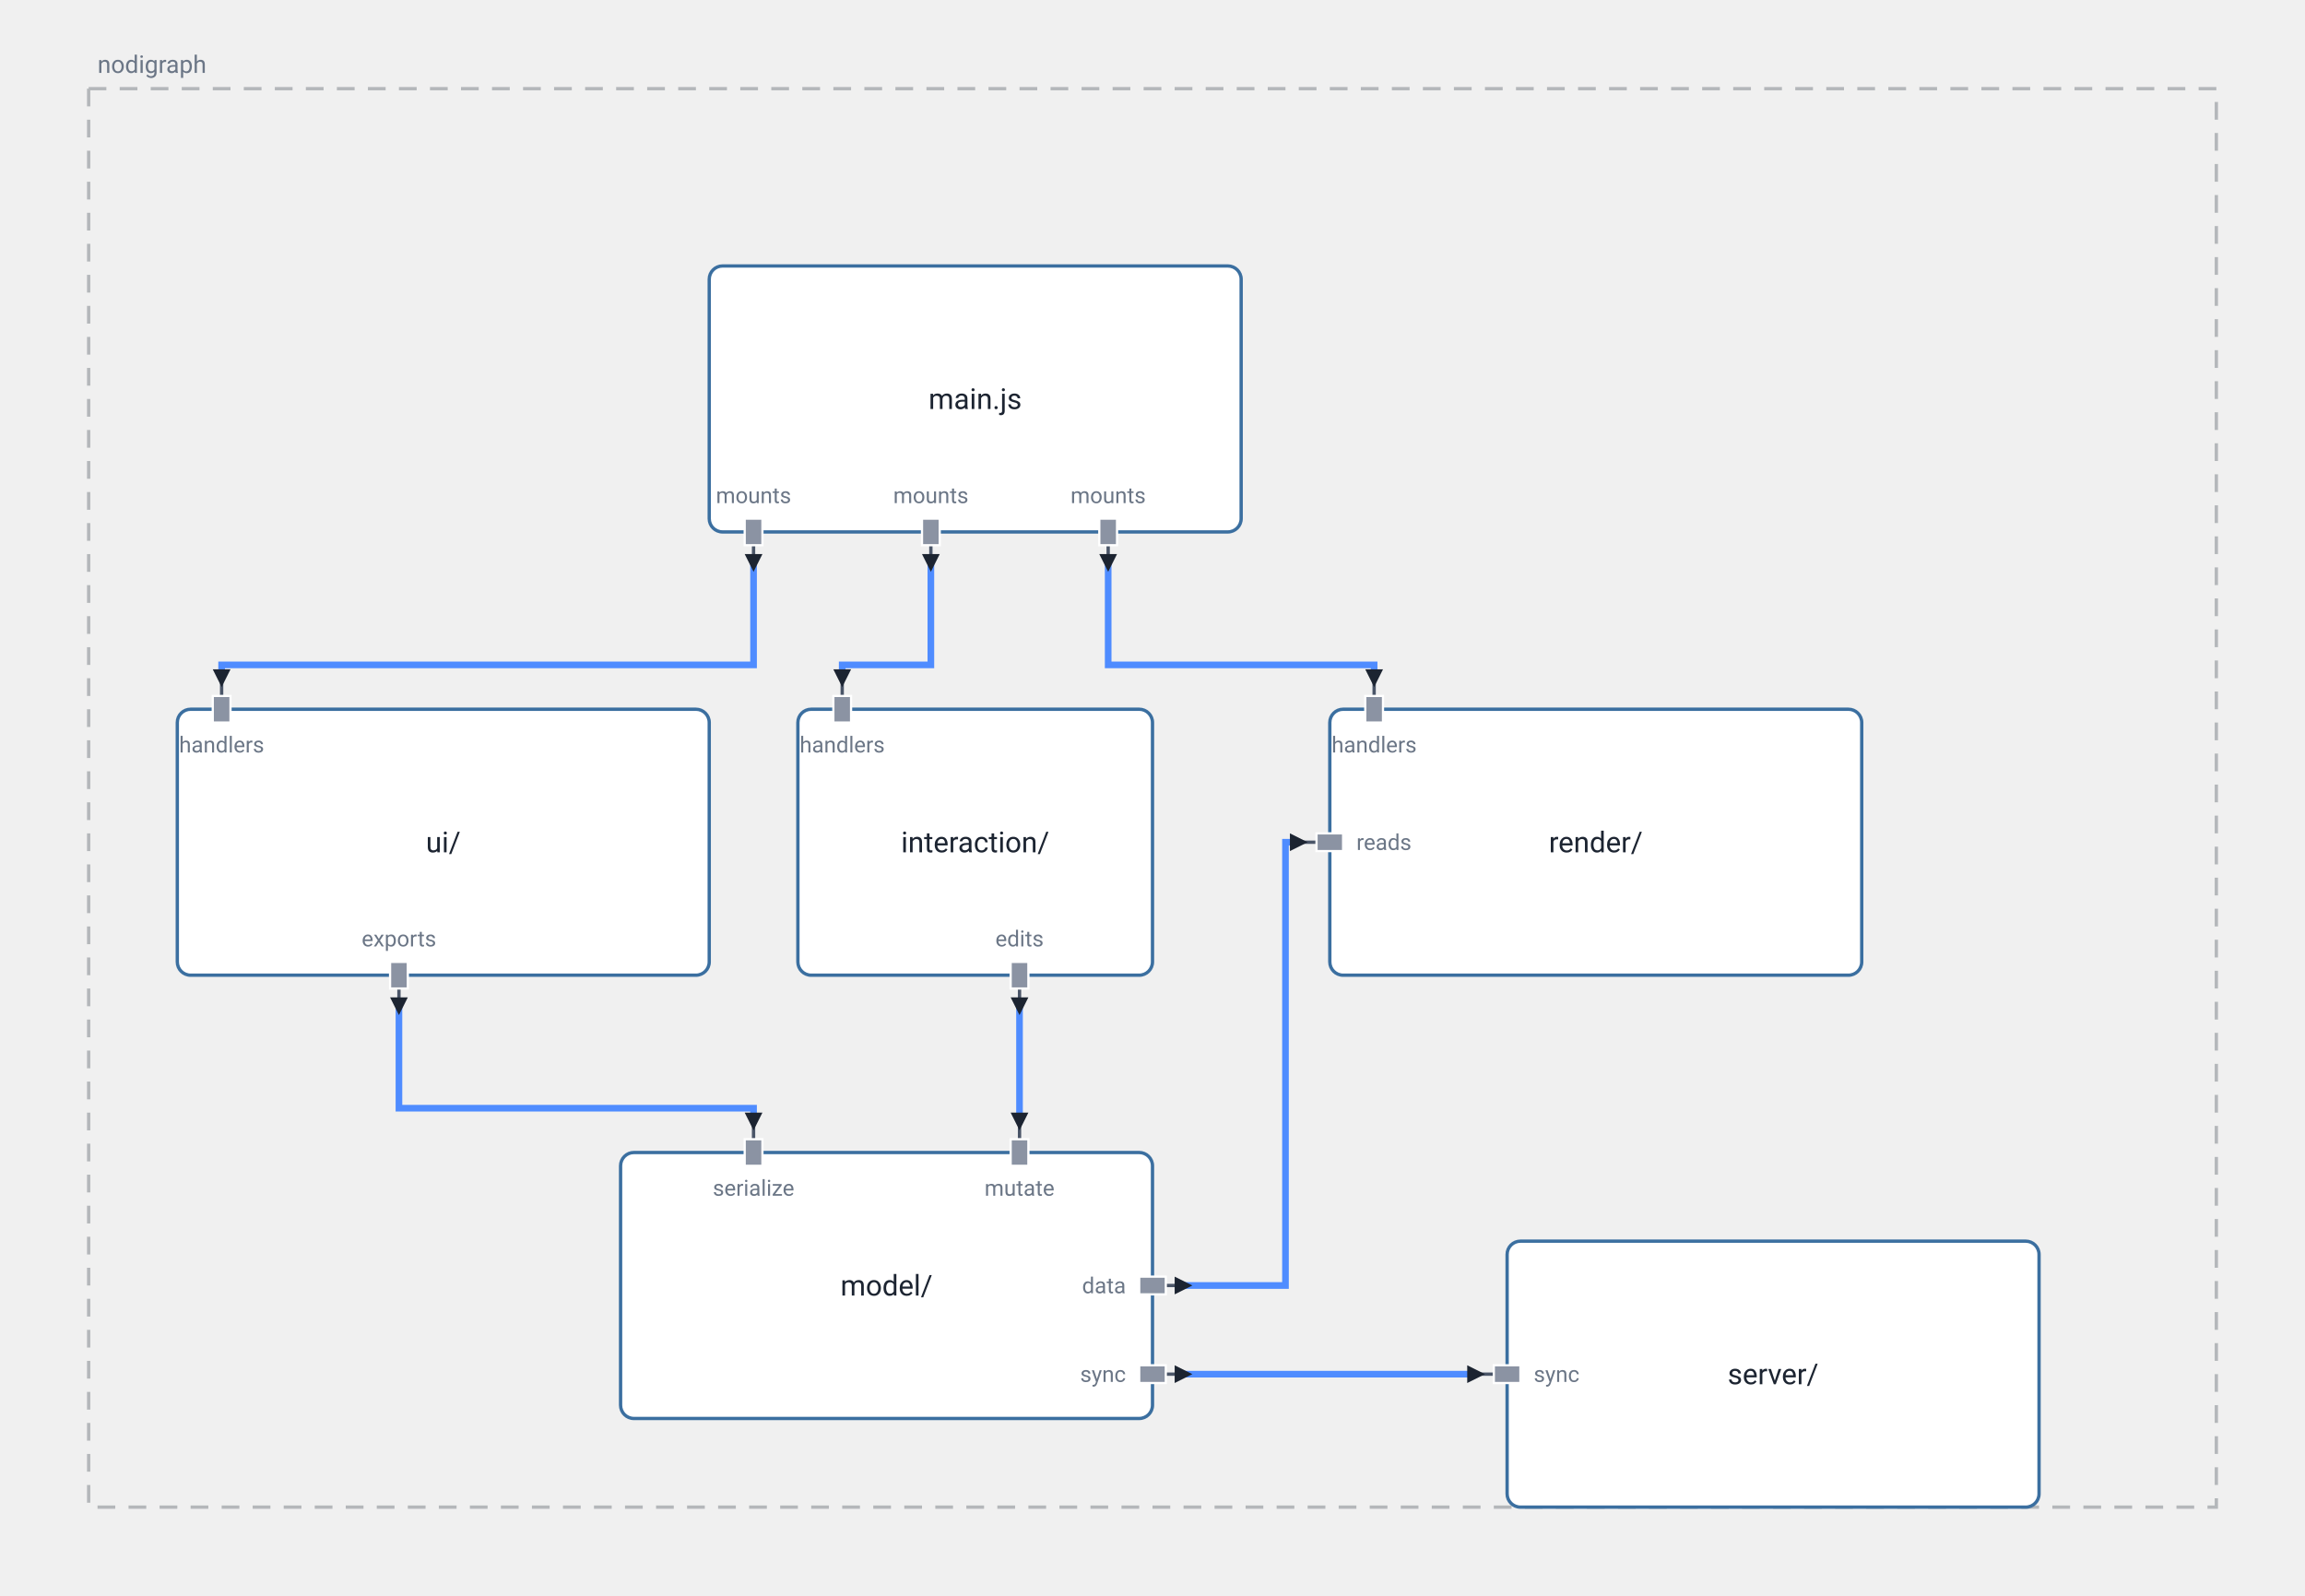
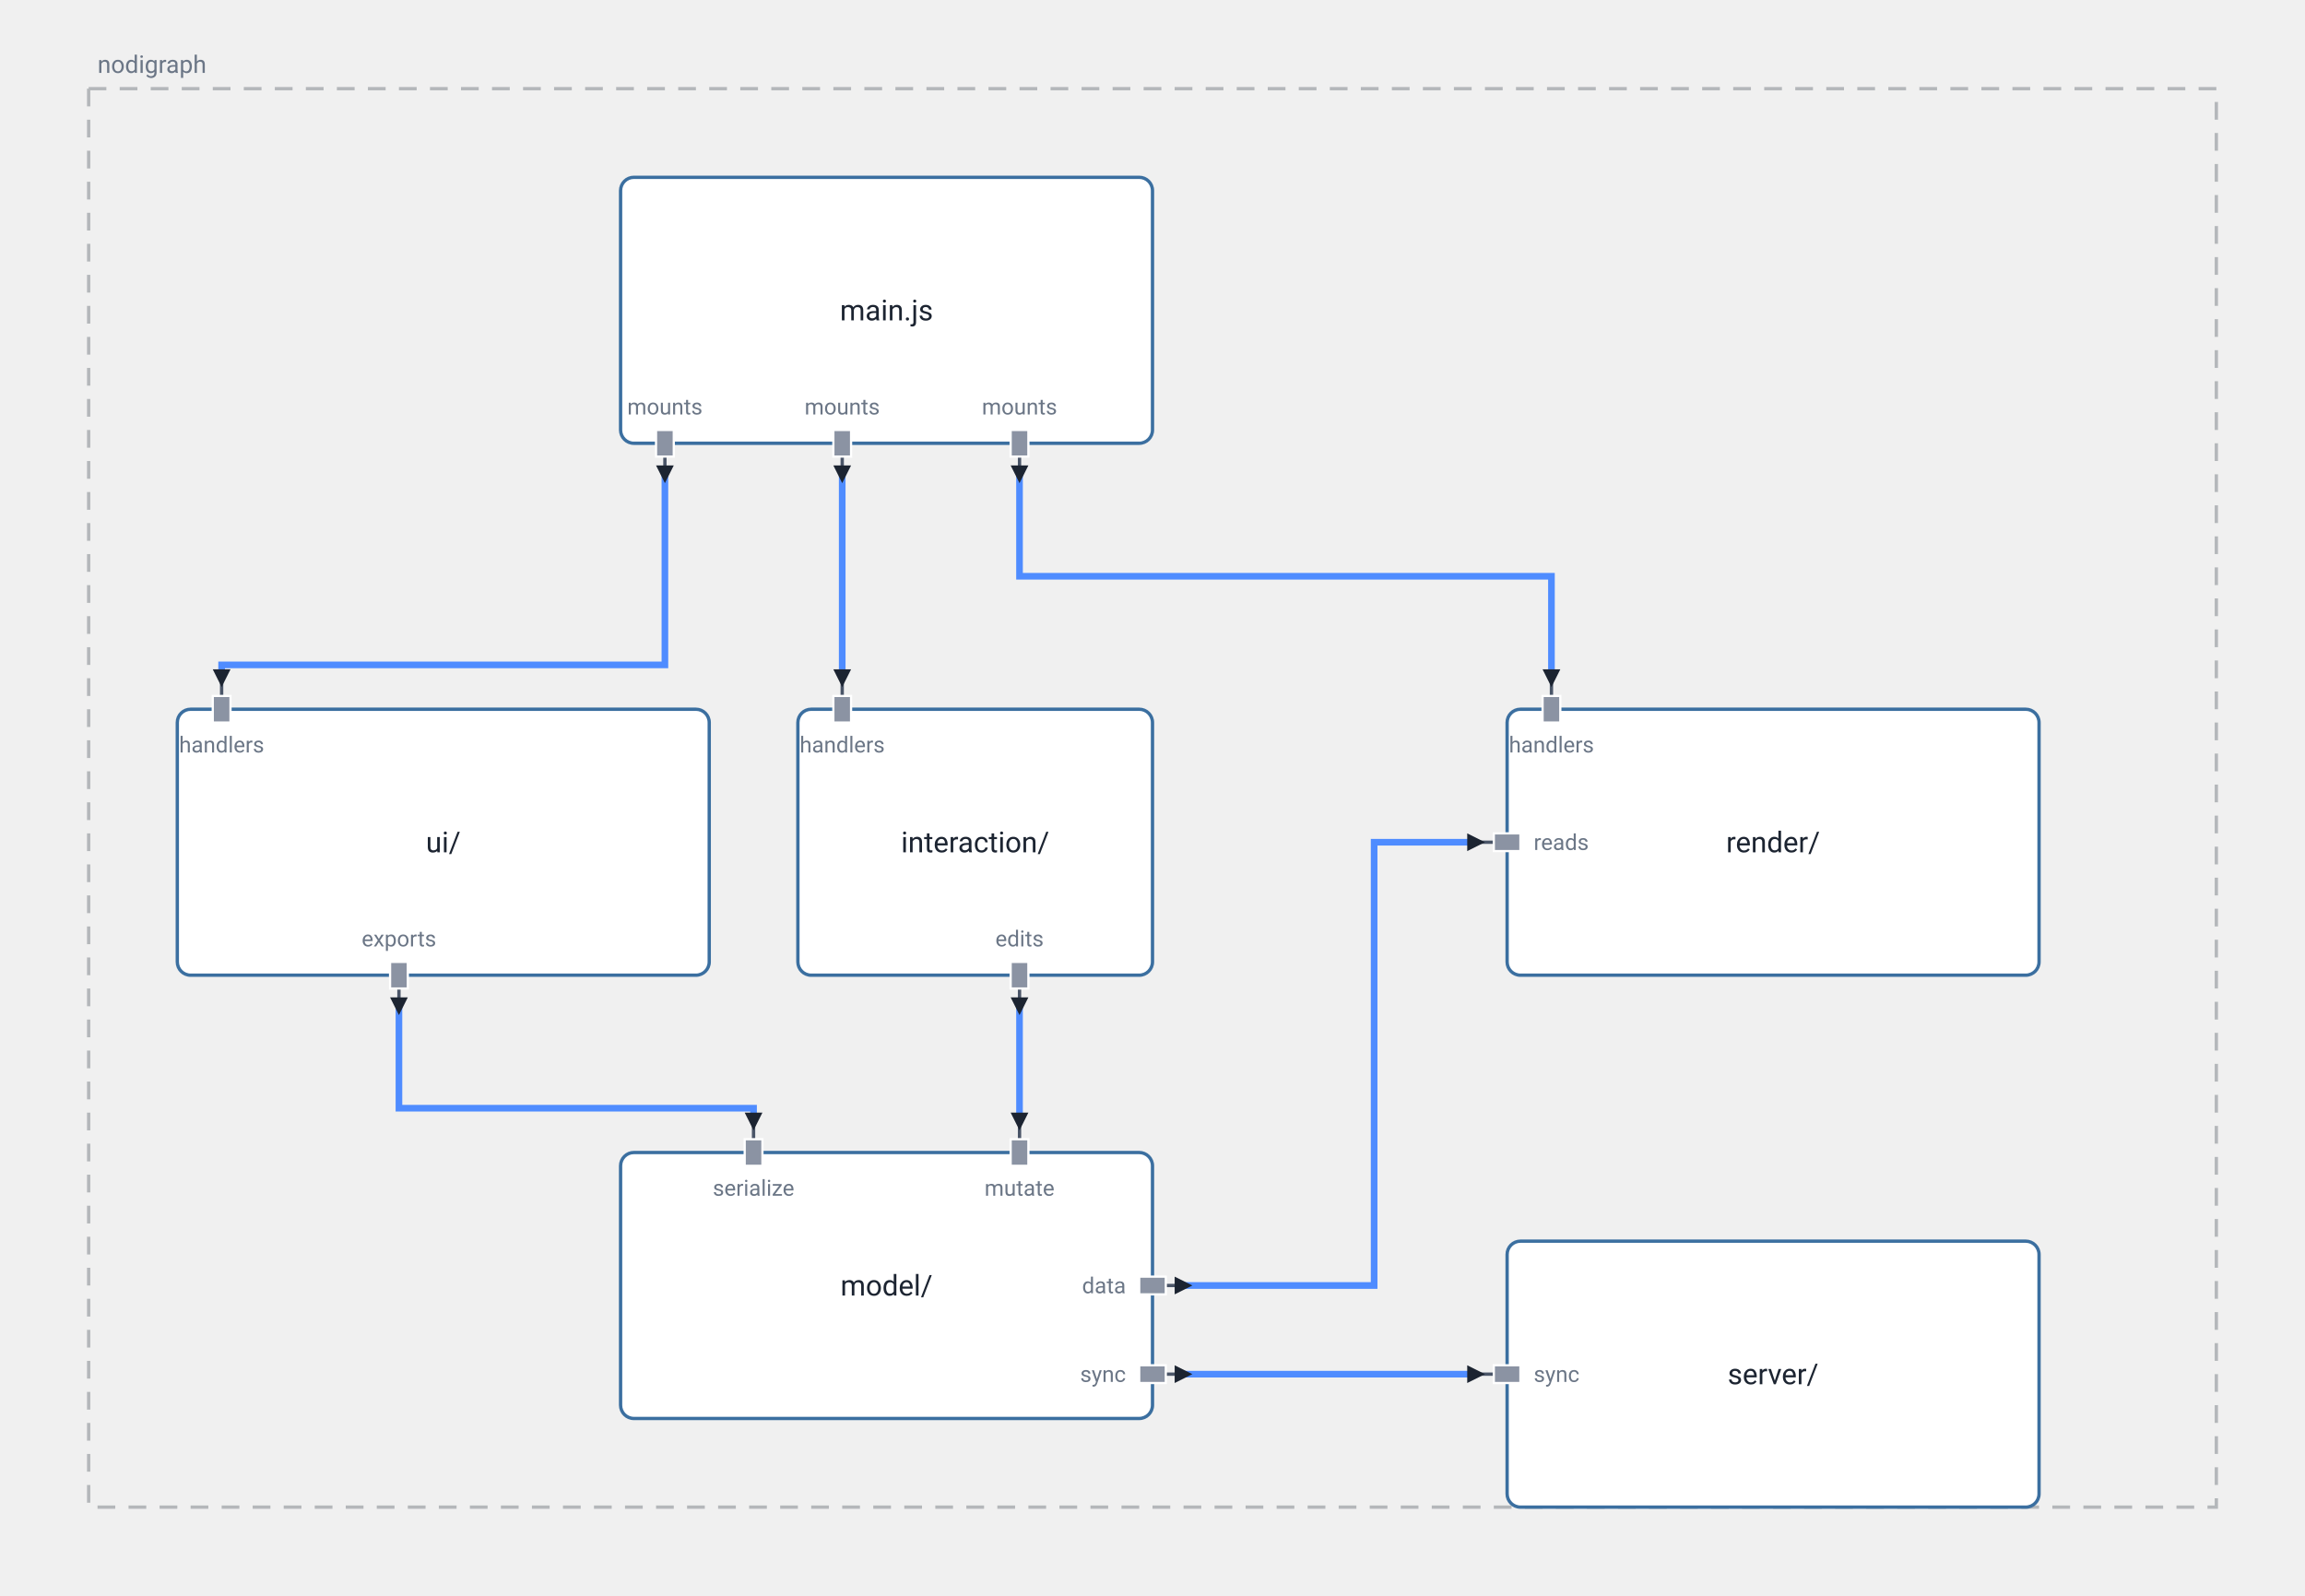
<svg xmlns="http://www.w3.org/2000/svg" width="1040" height="720" viewBox="0 0 1040 720">
  <defs>
    <clipPath id="clip-0">
-       <path d="M 326 120 L 554 120 A 6 6 0 0 1 560 126 L 560 234 A 6 6 0 0 1 554 240 L 326 240 A 6 6 0 0 1 320 234 L 320 126 A 6 6 0 0 1 326 120 Z" />
+       <path d="M 286 80 L 514 80 A 6 6 0 0 1 520 86 L 520 194 A 6 6 0 0 1 514 200 L 286 200 A 6 6 0 0 1 280 194 L 280 86 A 6 6 0 0 1 286 80 Z" />
    </clipPath>
    <clipPath id="clip-1">
      <path d="M 86 320 L 314 320 A 6 6 0 0 1 320 326 L 320 434 A 6 6 0 0 1 314 440 L 86 440 A 6 6 0 0 1 80 434 L 80 326 A 6 6 0 0 1 86 320 Z" />
    </clipPath>
    <clipPath id="clip-2">
      <path d="M 366 320 L 514 320 A 6 6 0 0 1 520 326 L 520 434 A 6 6 0 0 1 514 440 L 366 440 A 6 6 0 0 1 360 434 L 360 326 A 6 6 0 0 1 366 320 Z" />
    </clipPath>
    <clipPath id="clip-3">
-       <path d="M 606 320 L 834 320 A 6 6 0 0 1 840 326 L 840 434 A 6 6 0 0 1 834 440 L 606 440 A 6 6 0 0 1 600 434 L 600 326 A 6 6 0 0 1 606 320 Z" />
+       <path d="M 686 320 L 914 320 A 6 6 0 0 1 920 326 L 920 434 A 6 6 0 0 1 914 440 L 686 440 A 6 6 0 0 1 680 434 L 680 326 A 6 6 0 0 1 686 320 Z" />
    </clipPath>
    <clipPath id="clip-4">
      <path d="M 286 520 L 514 520 A 6 6 0 0 1 520 526 L 520 634 A 6 6 0 0 1 514 640 L 286 640 A 6 6 0 0 1 280 634 L 280 526 A 6 6 0 0 1 286 520 Z" />
    </clipPath>
    <clipPath id="clip-5">
      <path d="M 686 560 L 914 560 A 6 6 0 0 1 920 566 L 920 674 A 6 6 0 0 1 914 680 L 686 680 A 6 6 0 0 1 680 674 L 680 566 A 6 6 0 0 1 686 560 Z" />
    </clipPath>
  </defs>
-   <path d="M 340 254 L 340 300 L 100 300 L 100 306" stroke="#4f8cff" stroke-width="3" stroke-linecap="round" stroke-linejoin="miter" fill="none" />
-   <path d="M 420 254 L 420 300 L 380 300 L 380 306" stroke="#4f8cff" stroke-width="3" stroke-linecap="round" stroke-linejoin="miter" fill="none" />
-   <path d="M 500 254 L 500 300 L 620 300 L 620 306" stroke="#4f8cff" stroke-width="3" stroke-linecap="round" stroke-linejoin="miter" fill="none" />
+   <path d="M 300 214 L 300 300 L 100 300 L 100 306" stroke="#4f8cff" stroke-width="3" stroke-linecap="round" stroke-linejoin="miter" fill="none" />
+   <path d="M 380 214 L 380 306" stroke="#4f8cff" stroke-width="3" stroke-linecap="round" stroke-linejoin="miter" fill="none" />
+   <path d="M 460 214 L 460 260 L 700 260 L 700 306" stroke="#4f8cff" stroke-width="3" stroke-linecap="round" stroke-linejoin="miter" fill="none" />
  <path d="M 180 454 L 180 500 L 340 500 L 340 506" stroke="#4f8cff" stroke-width="3" stroke-linecap="round" stroke-linejoin="miter" fill="none" />
  <path d="M 460 454 L 460 506" stroke="#4f8cff" stroke-width="3" stroke-linecap="round" stroke-linejoin="miter" fill="none" />
-   <path d="M 534 580 L 580 580 L 580 380 L 586 380" stroke="#4f8cff" stroke-width="3" stroke-linecap="round" stroke-linejoin="miter" fill="none" />
+   <path d="M 534 580 L 620 580 L 620 380 L 666 380" stroke="#4f8cff" stroke-width="3" stroke-linecap="round" stroke-linejoin="miter" fill="none" />
  <path d="M 534 620 L 666 620" stroke="#4f8cff" stroke-width="3" stroke-linecap="round" stroke-linejoin="miter" fill="none" />
  <path d="M 40 40 L 1000 40 L 1000 680 L 40 680 Z" stroke="rgba(28, 36, 49, 0.28)" stroke-width="1.5" stroke-linecap="butt" stroke-linejoin="miter" fill="none" stroke-dasharray="8 6" />
  <text x="44" y="34" text-anchor="start" dy="-0.1em" font-family="-apple-system, Segoe UI, Roboto, sans-serif" font-size="11px" font-weight="normal" font-style="normal" fill="#6b7686">nodigraph</text>
-   <path d="M 326 120 L 554 120 A 6 6 0 0 1 560 126 L 560 234 A 6 6 0 0 1 554 240 L 326 240 A 6 6 0 0 1 320 234 L 320 126 A 6 6 0 0 1 326 120 Z" fill="#ffffff" />
-   <path d="M 326 120 L 554 120 A 6 6 0 0 1 560 126 L 560 234 A 6 6 0 0 1 554 240 L 326 240 A 6 6 0 0 1 320 234 L 320 126 A 6 6 0 0 1 326 120 Z" stroke="#3b6fa0" stroke-width="1.5" stroke-linecap="butt" stroke-linejoin="miter" fill="none" />
+   <path d="M 286 80 L 514 80 A 6 6 0 0 1 520 86 L 520 194 A 6 6 0 0 1 514 200 L 286 200 A 6 6 0 0 1 280 194 L 280 86 A 6 6 0 0 1 286 80 Z" fill="#ffffff" />
+   <path d="M 286 80 L 514 80 A 6 6 0 0 1 520 86 L 520 194 A 6 6 0 0 1 514 200 L 286 200 A 6 6 0 0 1 280 194 L 280 86 A 6 6 0 0 1 286 80 Z" stroke="#3b6fa0" stroke-width="1.5" stroke-linecap="butt" stroke-linejoin="miter" fill="none" />
  <g clip-path="url(#clip-0)">
-     <text x="440" y="180" text-anchor="middle" dy="0.35em" font-family="-apple-system, Segoe UI, Roboto, sans-serif" font-size="13px" font-weight="normal" font-style="normal" fill="#1c2431">main.js</text>
+     <text x="400" y="140" text-anchor="middle" dy="0.35em" font-family="-apple-system, Segoe UI, Roboto, sans-serif" font-size="13px" font-weight="normal" font-style="normal" fill="#1c2431">main.js</text>
  </g>
-   <path d="M 340 240 L 340 254" stroke="#4a5568" stroke-width="1.5" stroke-linecap="butt" stroke-linejoin="miter" fill="none" />
-   <path d="M 336 234 L 344 234 L 344 246 L 336 246 Z" fill="#8b93a3" />
-   <path d="M 336 234 L 344 234 L 344 246 L 336 246 Z" stroke="#ffffff" stroke-width="1" stroke-linecap="butt" stroke-linejoin="miter" fill="none" />
-   <path d="M 340 258 L 336 250 L 344 250 Z" fill="#1c2431" />
-   <text x="340" y="228" text-anchor="middle" dy="-0.1em" font-family="-apple-system, Segoe UI, Roboto, sans-serif" font-size="10px" font-weight="normal" font-style="normal" fill="#6b7686">mounts</text>
-   <path d="M 420 240 L 420 254" stroke="#4a5568" stroke-width="1.5" stroke-linecap="butt" stroke-linejoin="miter" fill="none" />
-   <path d="M 416 234 L 424 234 L 424 246 L 416 246 Z" fill="#8b93a3" />
-   <path d="M 416 234 L 424 234 L 424 246 L 416 246 Z" stroke="#ffffff" stroke-width="1" stroke-linecap="butt" stroke-linejoin="miter" fill="none" />
-   <path d="M 420 258 L 416 250 L 424 250 Z" fill="#1c2431" />
-   <text x="420" y="228" text-anchor="middle" dy="-0.1em" font-family="-apple-system, Segoe UI, Roboto, sans-serif" font-size="10px" font-weight="normal" font-style="normal" fill="#6b7686">mounts</text>
-   <path d="M 500 240 L 500 254" stroke="#4a5568" stroke-width="1.5" stroke-linecap="butt" stroke-linejoin="miter" fill="none" />
-   <path d="M 496 234 L 504 234 L 504 246 L 496 246 Z" fill="#8b93a3" />
-   <path d="M 496 234 L 504 234 L 504 246 L 496 246 Z" stroke="#ffffff" stroke-width="1" stroke-linecap="butt" stroke-linejoin="miter" fill="none" />
-   <path d="M 500 258 L 496 250 L 504 250 Z" fill="#1c2431" />
-   <text x="500" y="228" text-anchor="middle" dy="-0.1em" font-family="-apple-system, Segoe UI, Roboto, sans-serif" font-size="10px" font-weight="normal" font-style="normal" fill="#6b7686">mounts</text>
+   <path d="M 300 200 L 300 214" stroke="#4a5568" stroke-width="1.5" stroke-linecap="butt" stroke-linejoin="miter" fill="none" />
+   <path d="M 296 194 L 304 194 L 304 206 L 296 206 Z" fill="#8b93a3" />
+   <path d="M 296 194 L 304 194 L 304 206 L 296 206 Z" stroke="#ffffff" stroke-width="1" stroke-linecap="butt" stroke-linejoin="miter" fill="none" />
+   <path d="M 300 218 L 296 210 L 304 210 Z" fill="#1c2431" />
+   <text x="300" y="188" text-anchor="middle" dy="-0.1em" font-family="-apple-system, Segoe UI, Roboto, sans-serif" font-size="10px" font-weight="normal" font-style="normal" fill="#6b7686">mounts</text>
+   <path d="M 380 200 L 380 214" stroke="#4a5568" stroke-width="1.5" stroke-linecap="butt" stroke-linejoin="miter" fill="none" />
+   <path d="M 376 194 L 384 194 L 384 206 L 376 206 Z" fill="#8b93a3" />
+   <path d="M 376 194 L 384 194 L 384 206 L 376 206 Z" stroke="#ffffff" stroke-width="1" stroke-linecap="butt" stroke-linejoin="miter" fill="none" />
+   <path d="M 380 218 L 376 210 L 384 210 Z" fill="#1c2431" />
+   <text x="380" y="188" text-anchor="middle" dy="-0.1em" font-family="-apple-system, Segoe UI, Roboto, sans-serif" font-size="10px" font-weight="normal" font-style="normal" fill="#6b7686">mounts</text>
+   <path d="M 460 200 L 460 214" stroke="#4a5568" stroke-width="1.5" stroke-linecap="butt" stroke-linejoin="miter" fill="none" />
+   <path d="M 456 194 L 464 194 L 464 206 L 456 206 Z" fill="#8b93a3" />
+   <path d="M 456 194 L 464 194 L 464 206 L 456 206 Z" stroke="#ffffff" stroke-width="1" stroke-linecap="butt" stroke-linejoin="miter" fill="none" />
+   <path d="M 460 218 L 456 210 L 464 210 Z" fill="#1c2431" />
+   <text x="460" y="188" text-anchor="middle" dy="-0.1em" font-family="-apple-system, Segoe UI, Roboto, sans-serif" font-size="10px" font-weight="normal" font-style="normal" fill="#6b7686">mounts</text>
  <path d="M 86 320 L 314 320 A 6 6 0 0 1 320 326 L 320 434 A 6 6 0 0 1 314 440 L 86 440 A 6 6 0 0 1 80 434 L 80 326 A 6 6 0 0 1 86 320 Z" fill="#ffffff" />
  <path d="M 86 320 L 314 320 A 6 6 0 0 1 320 326 L 320 434 A 6 6 0 0 1 314 440 L 86 440 A 6 6 0 0 1 80 434 L 80 326 A 6 6 0 0 1 86 320 Z" stroke="#3b6fa0" stroke-width="1.5" stroke-linecap="butt" stroke-linejoin="miter" fill="none" />
  <g clip-path="url(#clip-1)">
    <text x="200" y="380" text-anchor="middle" dy="0.35em" font-family="-apple-system, Segoe UI, Roboto, sans-serif" font-size="13px" font-weight="normal" font-style="normal" fill="#1c2431">ui/</text>
  </g>
  <path d="M 100 320 L 100 306" stroke="#4a5568" stroke-width="1.5" stroke-linecap="butt" stroke-linejoin="miter" fill="none" />
  <path d="M 96 314 L 104 314 L 104 326 L 96 326 Z" fill="#8b93a3" />
  <path d="M 96 314 L 104 314 L 104 326 L 96 326 Z" stroke="#ffffff" stroke-width="1" stroke-linecap="butt" stroke-linejoin="miter" fill="none" />
  <path d="M 100 310 L 96 302 L 104 302 Z" fill="#1c2431" />
  <text x="100" y="332" text-anchor="middle" dy="0.75em" font-family="-apple-system, Segoe UI, Roboto, sans-serif" font-size="10px" font-weight="normal" font-style="normal" fill="#6b7686">handlers</text>
  <path d="M 180 440 L 180 454" stroke="#4a5568" stroke-width="1.5" stroke-linecap="butt" stroke-linejoin="miter" fill="none" />
  <path d="M 176 434 L 184 434 L 184 446 L 176 446 Z" fill="#8b93a3" />
  <path d="M 176 434 L 184 434 L 184 446 L 176 446 Z" stroke="#ffffff" stroke-width="1" stroke-linecap="butt" stroke-linejoin="miter" fill="none" />
  <path d="M 180 458 L 176 450 L 184 450 Z" fill="#1c2431" />
  <text x="180" y="428" text-anchor="middle" dy="-0.1em" font-family="-apple-system, Segoe UI, Roboto, sans-serif" font-size="10px" font-weight="normal" font-style="normal" fill="#6b7686">exports</text>
  <path d="M 366 320 L 514 320 A 6 6 0 0 1 520 326 L 520 434 A 6 6 0 0 1 514 440 L 366 440 A 6 6 0 0 1 360 434 L 360 326 A 6 6 0 0 1 366 320 Z" fill="#ffffff" />
  <path d="M 366 320 L 514 320 A 6 6 0 0 1 520 326 L 520 434 A 6 6 0 0 1 514 440 L 366 440 A 6 6 0 0 1 360 434 L 360 326 A 6 6 0 0 1 366 320 Z" stroke="#3b6fa0" stroke-width="1.5" stroke-linecap="butt" stroke-linejoin="miter" fill="none" />
  <g clip-path="url(#clip-2)">
    <text x="440" y="380" text-anchor="middle" dy="0.35em" font-family="-apple-system, Segoe UI, Roboto, sans-serif" font-size="13px" font-weight="normal" font-style="normal" fill="#1c2431">interaction/</text>
  </g>
  <path d="M 380 320 L 380 306" stroke="#4a5568" stroke-width="1.5" stroke-linecap="butt" stroke-linejoin="miter" fill="none" />
  <path d="M 376 314 L 384 314 L 384 326 L 376 326 Z" fill="#8b93a3" />
  <path d="M 376 314 L 384 314 L 384 326 L 376 326 Z" stroke="#ffffff" stroke-width="1" stroke-linecap="butt" stroke-linejoin="miter" fill="none" />
  <path d="M 380 310 L 376 302 L 384 302 Z" fill="#1c2431" />
  <text x="380" y="332" text-anchor="middle" dy="0.75em" font-family="-apple-system, Segoe UI, Roboto, sans-serif" font-size="10px" font-weight="normal" font-style="normal" fill="#6b7686">handlers</text>
  <path d="M 460 440 L 460 454" stroke="#4a5568" stroke-width="1.5" stroke-linecap="butt" stroke-linejoin="miter" fill="none" />
  <path d="M 456 434 L 464 434 L 464 446 L 456 446 Z" fill="#8b93a3" />
  <path d="M 456 434 L 464 434 L 464 446 L 456 446 Z" stroke="#ffffff" stroke-width="1" stroke-linecap="butt" stroke-linejoin="miter" fill="none" />
  <path d="M 460 458 L 456 450 L 464 450 Z" fill="#1c2431" />
  <text x="460" y="428" text-anchor="middle" dy="-0.1em" font-family="-apple-system, Segoe UI, Roboto, sans-serif" font-size="10px" font-weight="normal" font-style="normal" fill="#6b7686">edits</text>
-   <path d="M 606 320 L 834 320 A 6 6 0 0 1 840 326 L 840 434 A 6 6 0 0 1 834 440 L 606 440 A 6 6 0 0 1 600 434 L 600 326 A 6 6 0 0 1 606 320 Z" fill="#ffffff" />
-   <path d="M 606 320 L 834 320 A 6 6 0 0 1 840 326 L 840 434 A 6 6 0 0 1 834 440 L 606 440 A 6 6 0 0 1 600 434 L 600 326 A 6 6 0 0 1 606 320 Z" stroke="#3b6fa0" stroke-width="1.5" stroke-linecap="butt" stroke-linejoin="miter" fill="none" />
+   <path d="M 686 320 L 914 320 A 6 6 0 0 1 920 326 L 920 434 A 6 6 0 0 1 914 440 L 686 440 A 6 6 0 0 1 680 434 L 680 326 A 6 6 0 0 1 686 320 Z" fill="#ffffff" />
+   <path d="M 686 320 L 914 320 A 6 6 0 0 1 920 326 L 920 434 A 6 6 0 0 1 914 440 L 686 440 A 6 6 0 0 1 680 434 L 680 326 A 6 6 0 0 1 686 320 Z" stroke="#3b6fa0" stroke-width="1.5" stroke-linecap="butt" stroke-linejoin="miter" fill="none" />
  <g clip-path="url(#clip-3)">
-     <text x="720" y="380" text-anchor="middle" dy="0.35em" font-family="-apple-system, Segoe UI, Roboto, sans-serif" font-size="13px" font-weight="normal" font-style="normal" fill="#1c2431">render/</text>
+     <text x="800" y="380" text-anchor="middle" dy="0.35em" font-family="-apple-system, Segoe UI, Roboto, sans-serif" font-size="13px" font-weight="normal" font-style="normal" fill="#1c2431">render/</text>
  </g>
-   <path d="M 620 320 L 620 306" stroke="#4a5568" stroke-width="1.5" stroke-linecap="butt" stroke-linejoin="miter" fill="none" />
-   <path d="M 616 314 L 624 314 L 624 326 L 616 326 Z" fill="#8b93a3" />
-   <path d="M 616 314 L 624 314 L 624 326 L 616 326 Z" stroke="#ffffff" stroke-width="1" stroke-linecap="butt" stroke-linejoin="miter" fill="none" />
-   <path d="M 620 310 L 616 302 L 624 302 Z" fill="#1c2431" />
-   <text x="620" y="332" text-anchor="middle" dy="0.75em" font-family="-apple-system, Segoe UI, Roboto, sans-serif" font-size="10px" font-weight="normal" font-style="normal" fill="#6b7686">handlers</text>
-   <path d="M 600 380 L 586 380" stroke="#4a5568" stroke-width="1.5" stroke-linecap="butt" stroke-linejoin="miter" fill="none" />
-   <path d="M 594 376 L 606 376 L 606 384 L 594 384 Z" fill="#8b93a3" />
-   <path d="M 594 376 L 606 376 L 606 384 L 594 384 Z" stroke="#ffffff" stroke-width="1" stroke-linecap="butt" stroke-linejoin="miter" fill="none" />
-   <path d="M 590 380 L 582 384 L 582 376 Z" fill="#1c2431" />
-   <text x="612" y="380" text-anchor="start" dy="0.35em" font-family="-apple-system, Segoe UI, Roboto, sans-serif" font-size="10px" font-weight="normal" font-style="normal" fill="#6b7686">reads</text>
+   <path d="M 700 320 L 700 306" stroke="#4a5568" stroke-width="1.5" stroke-linecap="butt" stroke-linejoin="miter" fill="none" />
+   <path d="M 696 314 L 704 314 L 704 326 L 696 326 Z" fill="#8b93a3" />
+   <path d="M 696 314 L 704 314 L 704 326 L 696 326 Z" stroke="#ffffff" stroke-width="1" stroke-linecap="butt" stroke-linejoin="miter" fill="none" />
+   <path d="M 700 310 L 696 302 L 704 302 Z" fill="#1c2431" />
+   <text x="700" y="332" text-anchor="middle" dy="0.75em" font-family="-apple-system, Segoe UI, Roboto, sans-serif" font-size="10px" font-weight="normal" font-style="normal" fill="#6b7686">handlers</text>
+   <path d="M 680 380 L 666 380" stroke="#4a5568" stroke-width="1.5" stroke-linecap="butt" stroke-linejoin="miter" fill="none" />
+   <path d="M 674 376 L 686 376 L 686 384 L 674 384 Z" fill="#8b93a3" />
+   <path d="M 674 376 L 686 376 L 686 384 L 674 384 Z" stroke="#ffffff" stroke-width="1" stroke-linecap="butt" stroke-linejoin="miter" fill="none" />
+   <path d="M 670 380 L 662 384 L 662 376 Z" fill="#1c2431" />
+   <text x="692" y="380" text-anchor="start" dy="0.35em" font-family="-apple-system, Segoe UI, Roboto, sans-serif" font-size="10px" font-weight="normal" font-style="normal" fill="#6b7686">reads</text>
  <path d="M 286 520 L 514 520 A 6 6 0 0 1 520 526 L 520 634 A 6 6 0 0 1 514 640 L 286 640 A 6 6 0 0 1 280 634 L 280 526 A 6 6 0 0 1 286 520 Z" fill="#ffffff" />
  <path d="M 286 520 L 514 520 A 6 6 0 0 1 520 526 L 520 634 A 6 6 0 0 1 514 640 L 286 640 A 6 6 0 0 1 280 634 L 280 526 A 6 6 0 0 1 286 520 Z" stroke="#3b6fa0" stroke-width="1.5" stroke-linecap="butt" stroke-linejoin="miter" fill="none" />
  <g clip-path="url(#clip-4)">
    <text x="400" y="580" text-anchor="middle" dy="0.35em" font-family="-apple-system, Segoe UI, Roboto, sans-serif" font-size="13px" font-weight="normal" font-style="normal" fill="#1c2431">model/</text>
  </g>
  <path d="M 340 520 L 340 506" stroke="#4a5568" stroke-width="1.5" stroke-linecap="butt" stroke-linejoin="miter" fill="none" />
  <path d="M 336 514 L 344 514 L 344 526 L 336 526 Z" fill="#8b93a3" />
  <path d="M 336 514 L 344 514 L 344 526 L 336 526 Z" stroke="#ffffff" stroke-width="1" stroke-linecap="butt" stroke-linejoin="miter" fill="none" />
  <path d="M 340 510 L 336 502 L 344 502 Z" fill="#1c2431" />
  <text x="340" y="532" text-anchor="middle" dy="0.75em" font-family="-apple-system, Segoe UI, Roboto, sans-serif" font-size="10px" font-weight="normal" font-style="normal" fill="#6b7686">serialize</text>
  <path d="M 460 520 L 460 506" stroke="#4a5568" stroke-width="1.5" stroke-linecap="butt" stroke-linejoin="miter" fill="none" />
  <path d="M 456 514 L 464 514 L 464 526 L 456 526 Z" fill="#8b93a3" />
  <path d="M 456 514 L 464 514 L 464 526 L 456 526 Z" stroke="#ffffff" stroke-width="1" stroke-linecap="butt" stroke-linejoin="miter" fill="none" />
  <path d="M 460 510 L 456 502 L 464 502 Z" fill="#1c2431" />
  <text x="460" y="532" text-anchor="middle" dy="0.75em" font-family="-apple-system, Segoe UI, Roboto, sans-serif" font-size="10px" font-weight="normal" font-style="normal" fill="#6b7686">mutate</text>
  <path d="M 520 580 L 534 580" stroke="#4a5568" stroke-width="1.5" stroke-linecap="butt" stroke-linejoin="miter" fill="none" />
  <path d="M 514 576 L 526 576 L 526 584 L 514 584 Z" fill="#8b93a3" />
  <path d="M 514 576 L 526 576 L 526 584 L 514 584 Z" stroke="#ffffff" stroke-width="1" stroke-linecap="butt" stroke-linejoin="miter" fill="none" />
  <path d="M 538 580 L 530 584 L 530 576 Z" fill="#1c2431" />
  <text x="508" y="580" text-anchor="end" dy="0.35em" font-family="-apple-system, Segoe UI, Roboto, sans-serif" font-size="10px" font-weight="normal" font-style="normal" fill="#6b7686">data</text>
  <path d="M 520 620 L 534 620" stroke="#4a5568" stroke-width="1.5" stroke-linecap="butt" stroke-linejoin="miter" fill="none" />
  <path d="M 514 616 L 526 616 L 526 624 L 514 624 Z" fill="#8b93a3" />
  <path d="M 514 616 L 526 616 L 526 624 L 514 624 Z" stroke="#ffffff" stroke-width="1" stroke-linecap="butt" stroke-linejoin="miter" fill="none" />
  <path d="M 538 620 L 530 624 L 530 616 Z" fill="#1c2431" />
  <text x="508" y="620" text-anchor="end" dy="0.35em" font-family="-apple-system, Segoe UI, Roboto, sans-serif" font-size="10px" font-weight="normal" font-style="normal" fill="#6b7686">sync</text>
  <path d="M 686 560 L 914 560 A 6 6 0 0 1 920 566 L 920 674 A 6 6 0 0 1 914 680 L 686 680 A 6 6 0 0 1 680 674 L 680 566 A 6 6 0 0 1 686 560 Z" fill="#ffffff" />
  <path d="M 686 560 L 914 560 A 6 6 0 0 1 920 566 L 920 674 A 6 6 0 0 1 914 680 L 686 680 A 6 6 0 0 1 680 674 L 680 566 A 6 6 0 0 1 686 560 Z" stroke="#3b6fa0" stroke-width="1.5" stroke-linecap="butt" stroke-linejoin="miter" fill="none" />
  <g clip-path="url(#clip-5)">
    <text x="800" y="620" text-anchor="middle" dy="0.35em" font-family="-apple-system, Segoe UI, Roboto, sans-serif" font-size="13px" font-weight="normal" font-style="normal" fill="#1c2431">server/</text>
  </g>
  <path d="M 680 620 L 666 620" stroke="#4a5568" stroke-width="1.5" stroke-linecap="butt" stroke-linejoin="miter" fill="none" />
  <path d="M 674 616 L 686 616 L 686 624 L 674 624 Z" fill="#8b93a3" />
  <path d="M 674 616 L 686 616 L 686 624 L 674 624 Z" stroke="#ffffff" stroke-width="1" stroke-linecap="butt" stroke-linejoin="miter" fill="none" />
  <path d="M 670 620 L 662 624 L 662 616 Z" fill="#1c2431" />
  <text x="692" y="620" text-anchor="start" dy="0.35em" font-family="-apple-system, Segoe UI, Roboto, sans-serif" font-size="10px" font-weight="normal" font-style="normal" fill="#6b7686">sync</text>
</svg>
